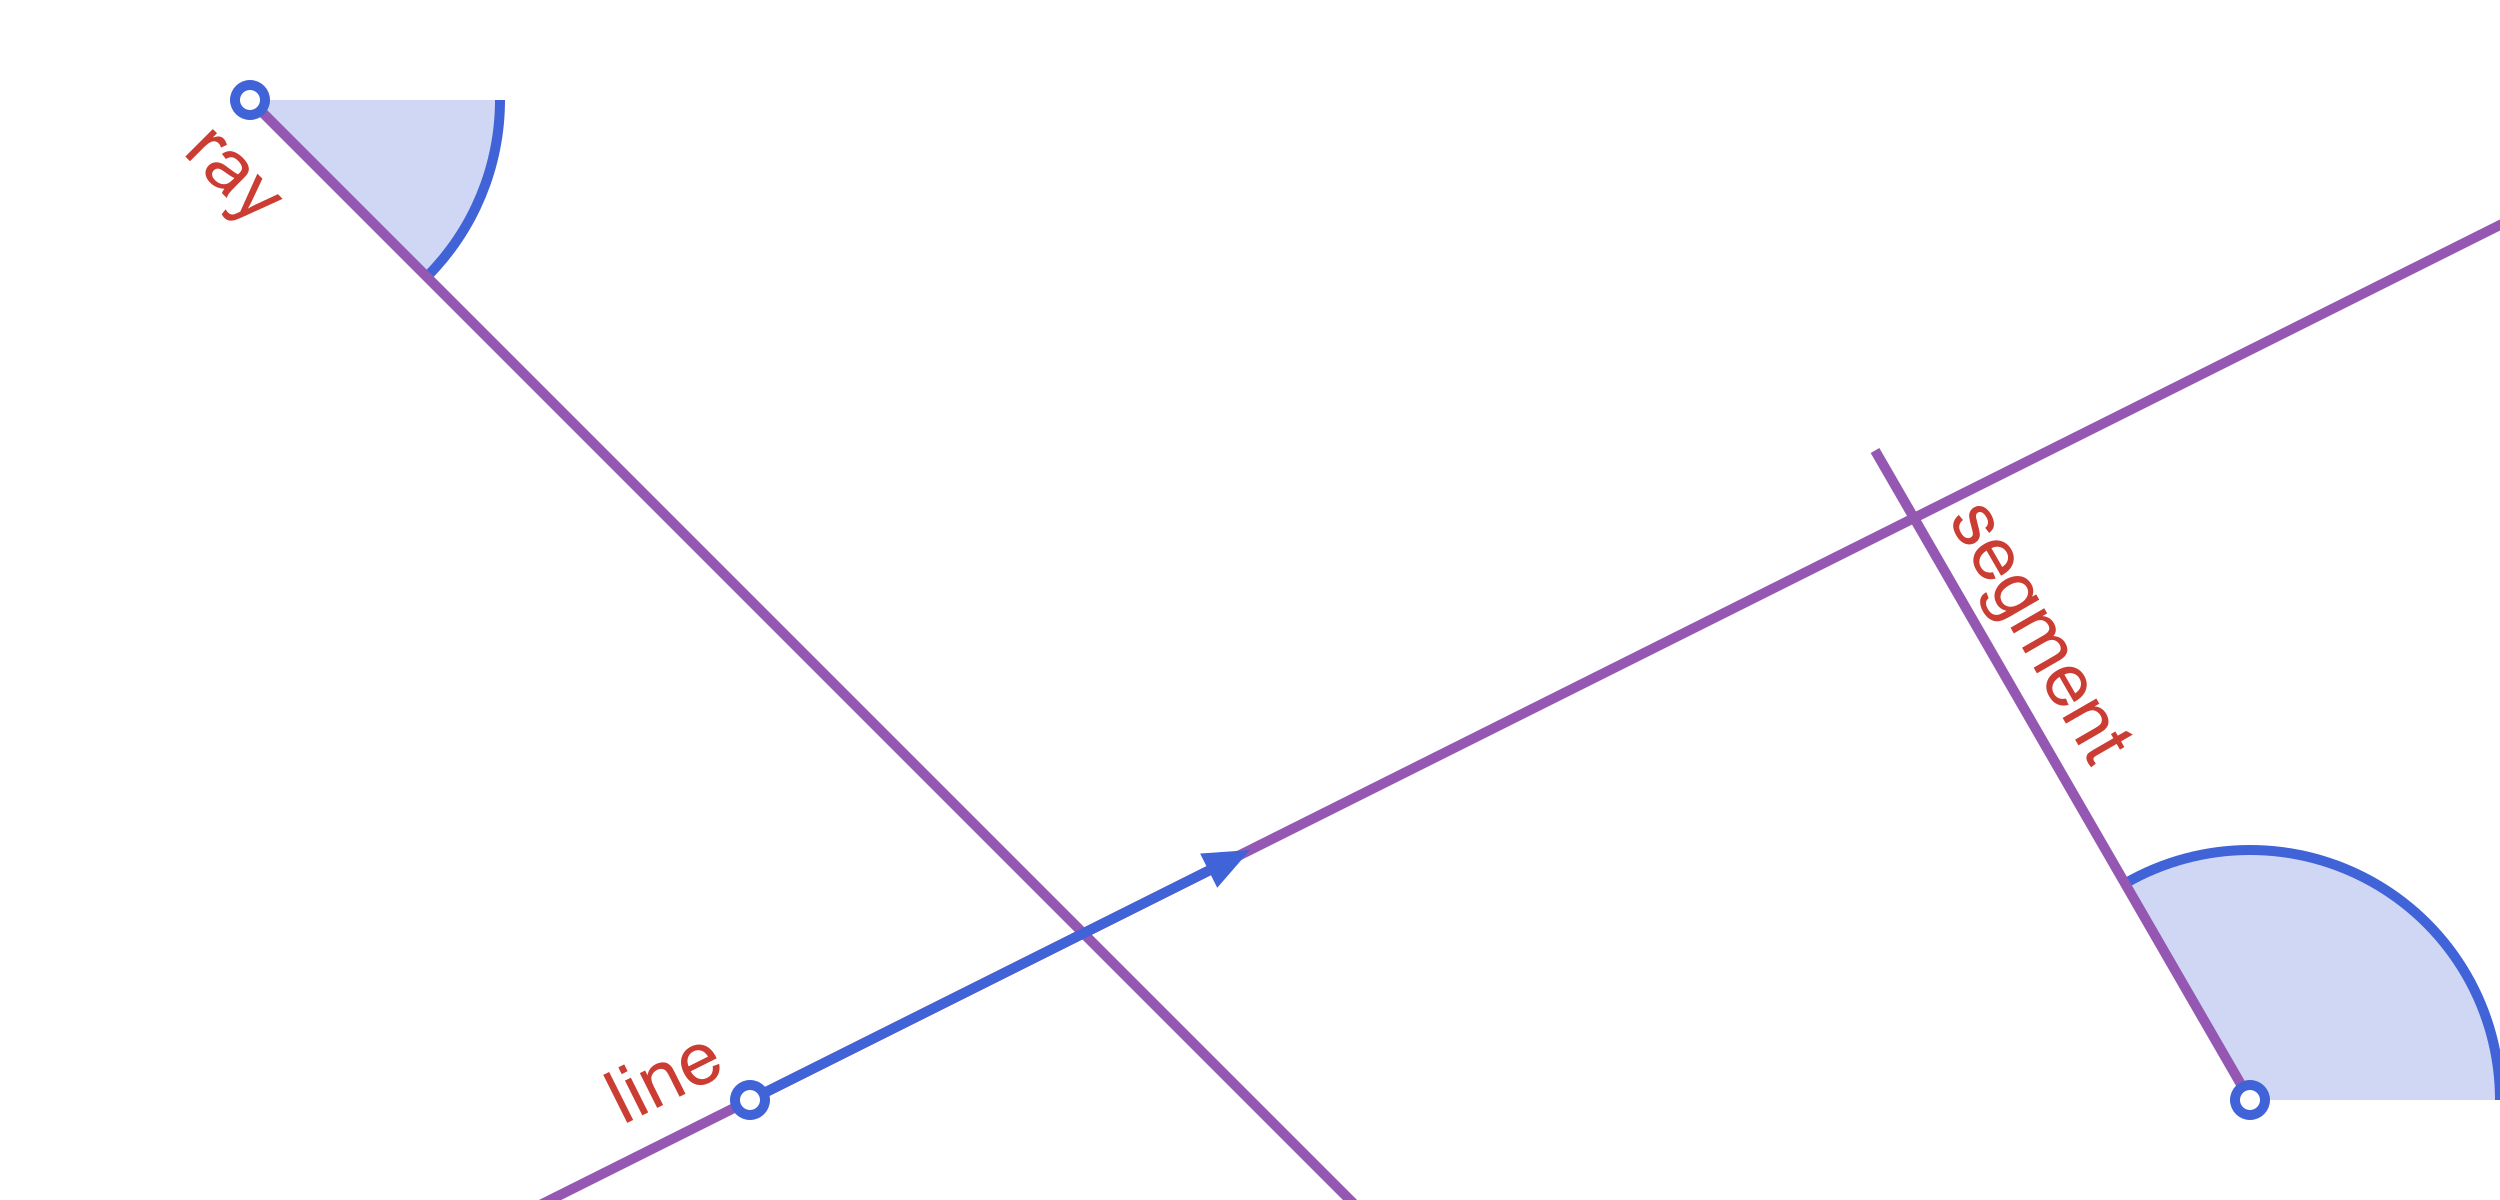
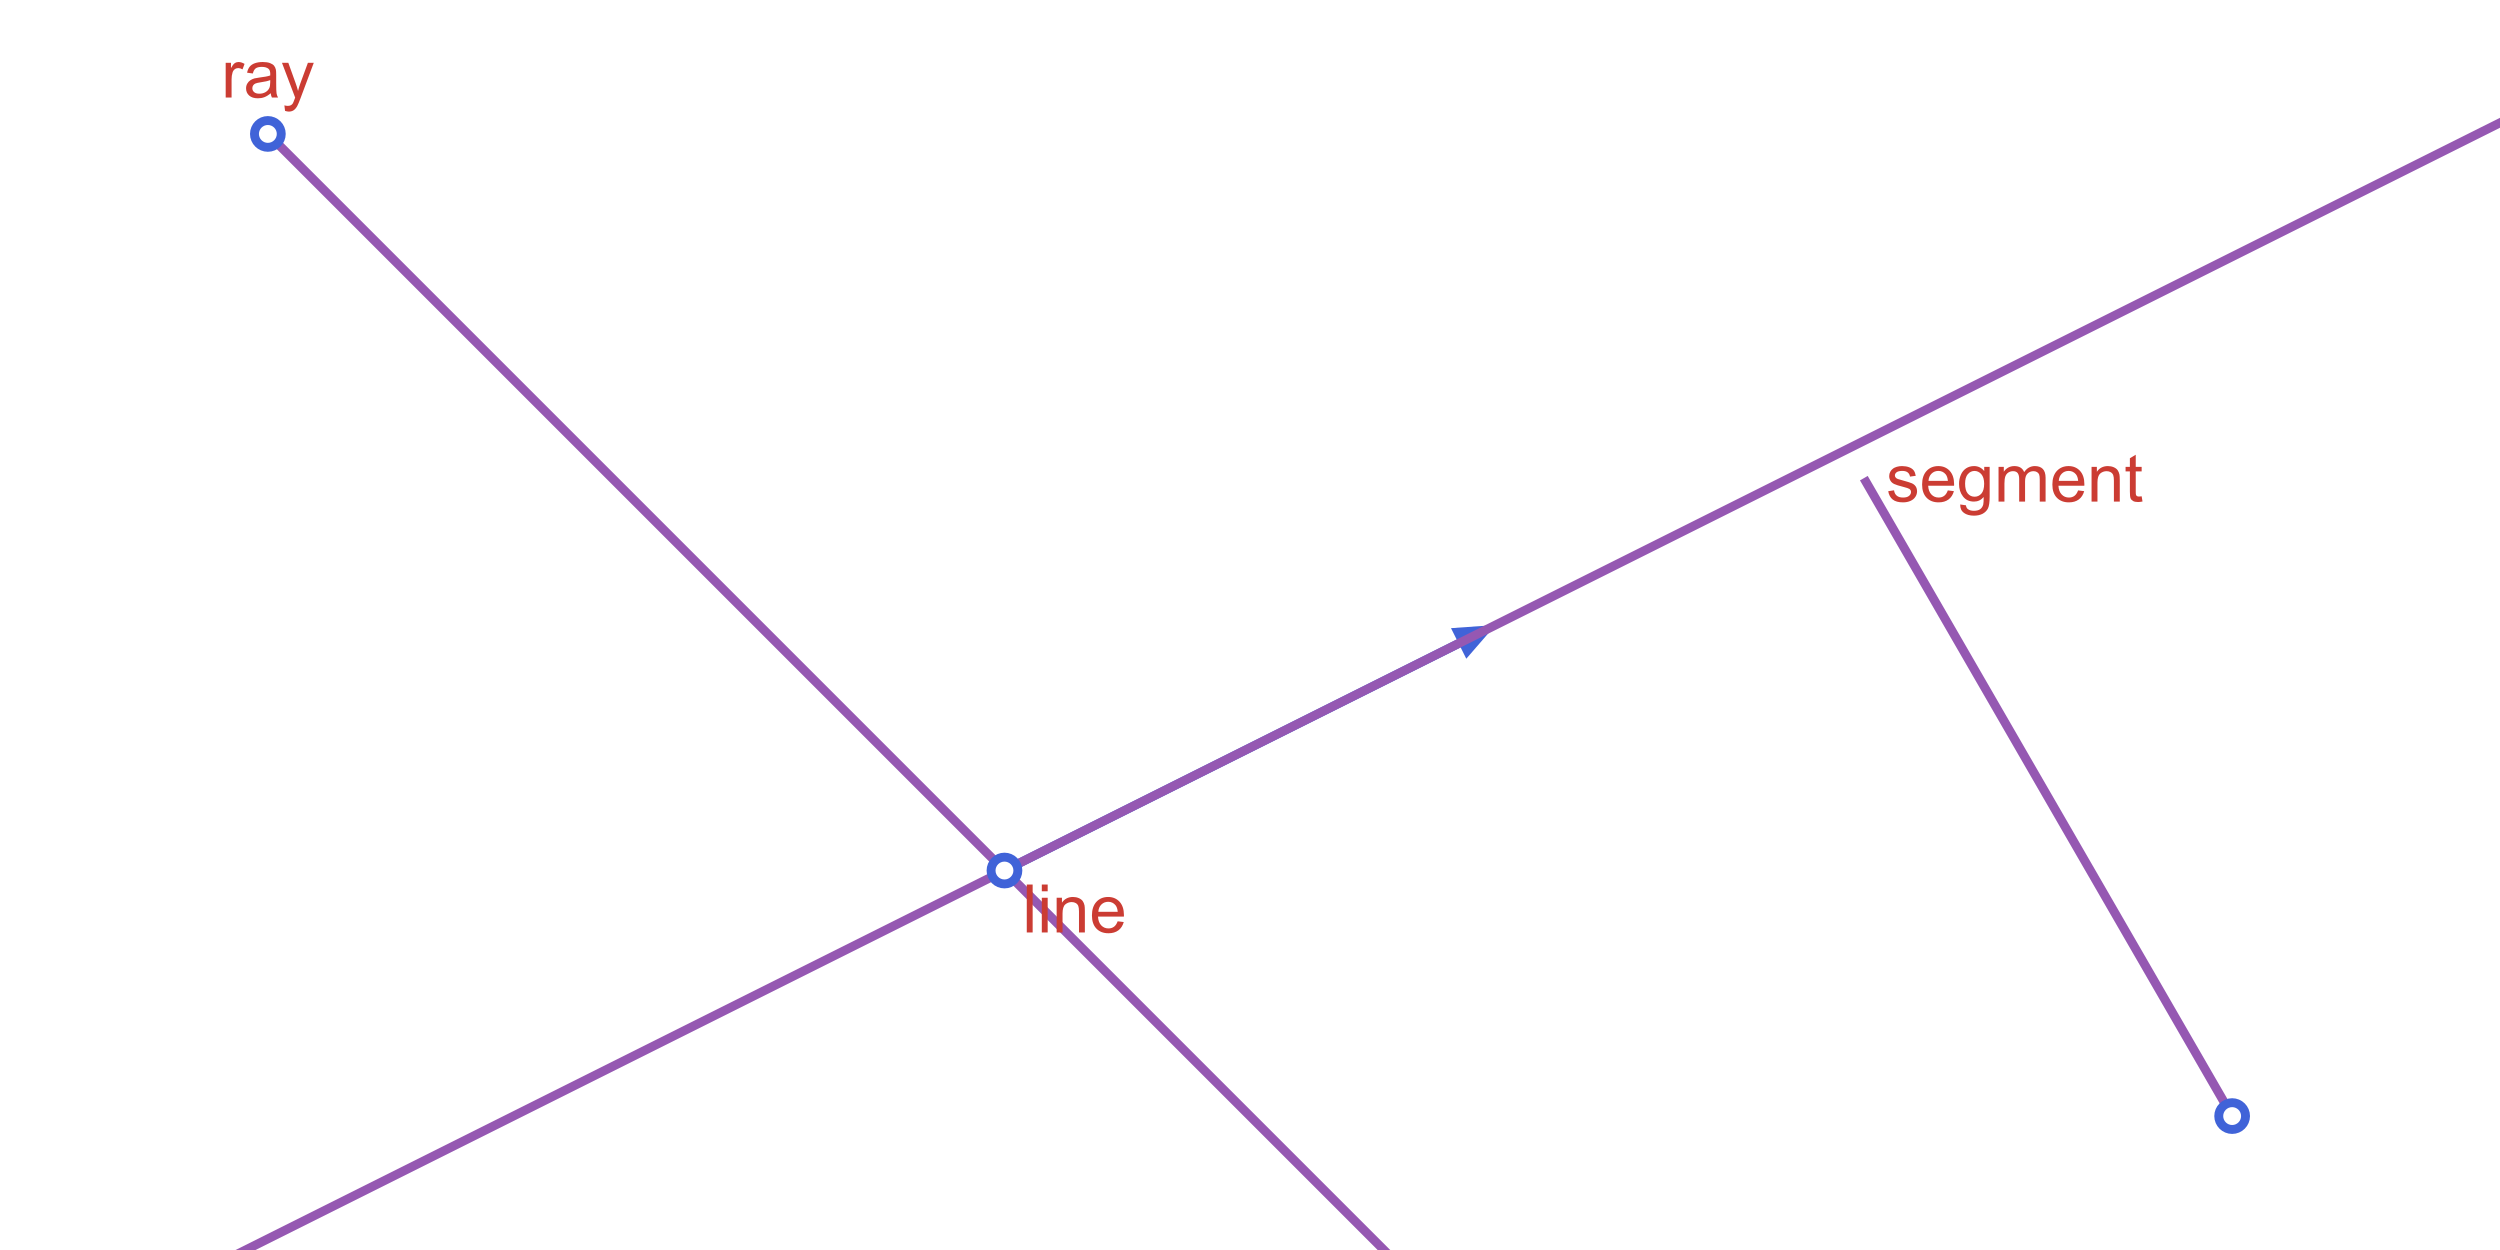
- <svg xmlns="http://www.w3.org/2000/svg" xmlns:xlink="http://www.w3.org/1999/xlink" width="500" height="240" viewBox="0 0 500 240">
+ <svg xmlns="http://www.w3.org/2000/svg" xmlns:xlink="http://www.w3.org/1999/xlink" width="560" height="280" viewBox="0 0 560 280">
  <defs>
    <g>
      <g id="glyph-0-0">
-         <path d="M 0.859 -0.43 L -3.945 -10.031 L -2.766 -10.621 L 2.039 -1.02 Z M 0.859 -0.43 " />
+         <path d="M 0.961 0 L 0.961 -10.738 L 2.277 -10.738 L 2.277 0 Z M 0.961 0 " />
      </g>
      <g id="glyph-0-1">
-         <path d="M -3.234 -8.691 L -3.91 -10.051 L -2.73 -10.641 L -2.055 -9.281 Z M 0.891 -0.445 L -2.586 -7.402 L -1.41 -7.992 L 2.07 -1.035 Z M 0.891 -0.445 " />
+         <path d="M 0.996 -9.223 L 0.996 -10.738 L 2.312 -10.738 L 2.312 -9.223 Z M 0.996 0 L 0.996 -7.777 L 2.312 -7.777 L 2.312 0 Z M 0.996 0 " />
      </g>
      <g id="glyph-0-2">
-         <path d="M 0.883 -0.441 L -2.594 -7.398 L -1.531 -7.93 L -1.039 -6.941 C -0.906 -7.957 -0.363 -8.707 0.602 -9.195 C 1.02 -9.398 1.441 -9.516 1.871 -9.547 C 2.293 -9.57 2.656 -9.504 2.957 -9.348 C 3.25 -9.188 3.52 -8.961 3.762 -8.66 C 3.91 -8.465 4.121 -8.094 4.398 -7.547 L 6.539 -3.27 L 5.359 -2.68 L 3.242 -6.91 C 3 -7.387 2.777 -7.723 2.566 -7.918 C 2.355 -8.105 2.098 -8.215 1.793 -8.246 C 1.488 -8.27 1.176 -8.203 0.863 -8.047 C 0.359 -7.793 0.012 -7.418 -0.195 -6.918 C -0.398 -6.414 -0.281 -5.719 0.164 -4.832 L 2.062 -1.031 Z M 0.883 -0.441 " />
+         <path d="M 0.988 0 L 0.988 -7.777 L 2.176 -7.777 L 2.176 -6.672 C 2.742 -7.523 3.57 -7.949 4.652 -7.953 C 5.121 -7.949 5.551 -7.867 5.941 -7.699 C 6.332 -7.531 6.625 -7.309 6.824 -7.039 C 7.016 -6.762 7.152 -6.438 7.234 -6.062 C 7.281 -5.816 7.305 -5.391 7.309 -4.781 L 7.309 0 L 5.992 0 L 5.992 -4.73 C 5.988 -5.266 5.938 -5.668 5.836 -5.938 C 5.734 -6.199 5.551 -6.414 5.289 -6.574 C 5.027 -6.73 4.723 -6.809 4.371 -6.812 C 3.809 -6.809 3.324 -6.629 2.918 -6.277 C 2.512 -5.918 2.309 -5.242 2.309 -4.25 L 2.309 0 Z M 0.988 0 " />
      </g>
      <g id="glyph-0-3">
-         <path d="M 4.527 -5.062 L 5.82 -5.523 C 5.98 -4.711 5.902 -3.98 5.582 -3.328 C 5.258 -2.676 4.691 -2.148 3.883 -1.746 C 2.863 -1.238 1.898 -1.148 0.992 -1.477 C 0.082 -1.805 -0.652 -2.531 -1.219 -3.664 C -1.805 -4.832 -1.957 -5.895 -1.676 -6.844 C -1.395 -7.789 -0.777 -8.5 0.184 -8.984 C 1.109 -9.445 2.027 -9.512 2.938 -9.176 C 3.84 -8.836 4.582 -8.09 5.16 -6.945 C 5.191 -6.871 5.242 -6.766 5.309 -6.625 L 0.121 -4.031 C 0.547 -3.289 1.055 -2.809 1.648 -2.598 C 2.234 -2.383 2.82 -2.426 3.406 -2.719 C 3.836 -2.934 4.148 -3.23 4.344 -3.613 C 4.531 -3.992 4.594 -4.477 4.527 -5.062 Z M -0.297 -5.035 L 3.586 -6.977 C 3.242 -7.535 2.875 -7.898 2.484 -8.07 C 1.879 -8.332 1.277 -8.316 0.68 -8.023 C 0.141 -7.75 -0.223 -7.34 -0.414 -6.793 C -0.598 -6.242 -0.559 -5.656 -0.297 -5.035 Z M -0.297 -5.035 " />
+         <path d="M 6.312 -2.504 L 7.676 -2.336 C 7.457 -1.535 7.059 -0.918 6.48 -0.48 C 5.898 -0.043 5.156 0.176 4.254 0.176 C 3.113 0.176 2.211 -0.172 1.547 -0.875 C 0.883 -1.57 0.551 -2.555 0.551 -3.824 C 0.551 -5.129 0.887 -6.145 1.559 -6.867 C 2.23 -7.59 3.105 -7.949 4.184 -7.953 C 5.223 -7.949 6.07 -7.598 6.73 -6.891 C 7.387 -6.18 7.715 -5.184 7.719 -3.902 C 7.715 -3.824 7.715 -3.707 7.711 -3.551 L 1.91 -3.551 C 1.957 -2.695 2.199 -2.039 2.637 -1.586 C 3.07 -1.129 3.609 -0.902 4.262 -0.906 C 4.742 -0.902 5.156 -1.031 5.5 -1.289 C 5.84 -1.543 6.109 -1.945 6.312 -2.504 Z M 1.984 -4.637 L 6.328 -4.637 C 6.27 -5.285 6.102 -5.777 5.828 -6.109 C 5.406 -6.613 4.863 -6.867 4.195 -6.871 C 3.59 -6.867 3.078 -6.664 2.668 -6.262 C 2.254 -5.855 2.027 -5.312 1.984 -4.637 Z M 1.984 -4.637 " />
      </g>
-       <g id="glyph-1-0">
-         <path d="M 2.242 -0.762 L 3.07 0.266 C 2.652 0.586 2.406 0.965 2.336 1.395 C 2.262 1.824 2.375 2.297 2.676 2.82 C 2.977 3.34 3.309 3.668 3.668 3.801 C 4.027 3.93 4.352 3.91 4.641 3.746 C 4.898 3.594 5.035 3.367 5.055 3.059 C 5.066 2.844 4.973 2.379 4.77 1.668 C 4.496 0.707 4.344 0.023 4.312 -0.387 C 4.281 -0.801 4.352 -1.168 4.527 -1.492 C 4.703 -1.816 4.957 -2.074 5.289 -2.266 C 5.586 -2.438 5.902 -2.531 6.238 -2.543 C 6.57 -2.551 6.891 -2.484 7.203 -2.348 C 7.434 -2.242 7.684 -2.062 7.953 -1.812 C 8.219 -1.555 8.457 -1.254 8.66 -0.906 C 8.965 -0.375 9.156 0.129 9.234 0.617 C 9.312 1.102 9.277 1.516 9.129 1.859 C 8.977 2.195 8.703 2.527 8.312 2.855 L 7.516 1.824 C 7.832 1.57 8.016 1.27 8.07 0.914 C 8.121 0.559 8.023 0.16 7.77 -0.281 C 7.465 -0.805 7.16 -1.129 6.859 -1.254 C 6.555 -1.379 6.289 -1.371 6.059 -1.238 C 5.91 -1.152 5.801 -1.031 5.738 -0.871 C 5.668 -0.703 5.652 -0.5 5.688 -0.258 C 5.707 -0.117 5.805 0.273 5.977 0.922 C 6.227 1.852 6.375 2.52 6.426 2.918 C 6.469 3.316 6.414 3.68 6.258 4.016 C 6.102 4.344 5.828 4.625 5.441 4.852 C 5.055 5.07 4.633 5.164 4.172 5.137 C 3.707 5.109 3.262 4.941 2.836 4.629 C 2.41 4.316 2.043 3.895 1.742 3.367 C 1.234 2.488 1.031 1.715 1.133 1.051 C 1.227 0.379 1.598 -0.223 2.242 -0.762 Z M 2.242 -0.762 " />
+       <g id="glyph-0-4">
+         <path d="M 0.461 -2.32 L 1.766 -2.527 C 1.836 -2 2.039 -1.602 2.375 -1.324 C 2.707 -1.043 3.176 -0.902 3.781 -0.906 C 4.383 -0.902 4.832 -1.027 5.125 -1.277 C 5.418 -1.523 5.566 -1.812 5.566 -2.145 C 5.566 -2.441 5.438 -2.676 5.18 -2.848 C 4.996 -2.965 4.547 -3.113 3.832 -3.297 C 2.863 -3.539 2.191 -3.75 1.816 -3.93 C 1.441 -4.105 1.156 -4.352 0.969 -4.668 C 0.773 -4.98 0.68 -5.328 0.68 -5.711 C 0.68 -6.059 0.758 -6.379 0.918 -6.676 C 1.074 -6.965 1.289 -7.211 1.566 -7.414 C 1.77 -7.562 2.051 -7.691 2.406 -7.797 C 2.758 -7.898 3.137 -7.949 3.547 -7.953 C 4.152 -7.949 4.688 -7.863 5.152 -7.688 C 5.609 -7.512 5.949 -7.273 6.172 -6.977 C 6.391 -6.676 6.543 -6.273 6.629 -5.773 L 5.34 -5.594 C 5.277 -5.992 5.109 -6.305 4.828 -6.531 C 4.547 -6.754 4.148 -6.867 3.641 -6.871 C 3.031 -6.867 2.602 -6.766 2.344 -6.57 C 2.086 -6.367 1.957 -6.133 1.957 -5.867 C 1.957 -5.691 2.008 -5.539 2.117 -5.406 C 2.219 -5.262 2.387 -5.145 2.621 -5.055 C 2.75 -5.004 3.141 -4.891 3.785 -4.719 C 4.719 -4.465 5.367 -4.262 5.738 -4.105 C 6.105 -3.945 6.395 -3.715 6.605 -3.414 C 6.812 -3.109 6.918 -2.734 6.922 -2.285 C 6.918 -1.844 6.789 -1.43 6.535 -1.043 C 6.277 -0.652 5.91 -0.352 5.426 -0.141 C 4.941 0.07 4.395 0.176 3.785 0.176 C 2.773 0.176 2 -0.031 1.473 -0.453 C 0.941 -0.871 0.605 -1.496 0.461 -2.32 Z M 0.461 -2.32 " />
      </g>
-       <g id="glyph-1-1">
-         <path d="M 5.324 4.215 L 5.859 5.48 C 5.062 5.688 4.328 5.652 3.66 5.371 C 2.984 5.086 2.422 4.555 1.977 3.773 C 1.402 2.789 1.254 1.832 1.531 0.902 C 1.801 -0.023 2.488 -0.801 3.586 -1.438 C 4.719 -2.086 5.766 -2.301 6.73 -2.082 C 7.691 -1.855 8.441 -1.281 8.98 -0.355 C 9.496 0.547 9.613 1.457 9.332 2.383 C 9.047 3.305 8.352 4.09 7.242 4.734 C 7.172 4.773 7.066 4.828 6.934 4.902 L 4.031 -0.121 C 3.312 0.348 2.863 0.883 2.691 1.488 C 2.512 2.09 2.59 2.672 2.918 3.238 C 3.16 3.656 3.477 3.949 3.867 4.117 C 4.258 4.285 4.742 4.316 5.324 4.215 Z M 5.008 -0.598 L 7.18 3.164 C 7.711 2.781 8.055 2.391 8.203 1.996 C 8.434 1.375 8.379 0.777 8.047 0.199 C 7.742 -0.324 7.312 -0.66 6.758 -0.816 C 6.195 -0.969 5.613 -0.898 5.008 -0.598 Z M 5.008 -0.598 " />
+       <g id="glyph-0-5">
+         <path d="M 0.746 0.645 L 2.027 0.836 C 2.082 1.23 2.23 1.52 2.477 1.699 C 2.801 1.941 3.246 2.062 3.816 2.066 C 4.422 2.062 4.895 1.941 5.227 1.699 C 5.559 1.453 5.781 1.109 5.902 0.672 C 5.969 0.402 6.004 -0.16 6 -1.02 C 5.422 -0.34 4.703 0 3.844 0 C 2.773 0 1.945 -0.383 1.363 -1.156 C 0.773 -1.922 0.48 -2.848 0.484 -3.934 C 0.48 -4.672 0.613 -5.359 0.887 -5.988 C 1.152 -6.613 1.543 -7.098 2.055 -7.441 C 2.562 -7.781 3.16 -7.949 3.852 -7.953 C 4.766 -7.949 5.523 -7.578 6.125 -6.84 L 6.125 -7.777 L 7.34 -7.777 L 7.34 -1.055 C 7.336 0.156 7.211 1.012 6.969 1.52 C 6.719 2.02 6.328 2.418 5.797 2.715 C 5.258 3.004 4.602 3.152 3.824 3.156 C 2.891 3.152 2.141 2.945 1.574 2.531 C 1 2.113 0.723 1.484 0.746 0.645 Z M 1.84 -4.027 C 1.84 -3.004 2.039 -2.262 2.445 -1.793 C 2.848 -1.324 3.355 -1.09 3.969 -1.09 C 4.57 -1.09 5.078 -1.32 5.492 -1.789 C 5.898 -2.254 6.105 -2.988 6.109 -3.984 C 6.105 -4.938 5.895 -5.652 5.473 -6.137 C 5.051 -6.617 4.543 -6.859 3.949 -6.863 C 3.363 -6.859 2.863 -6.621 2.453 -6.148 C 2.043 -5.668 1.84 -4.961 1.84 -4.027 Z M 1.84 -4.027 " />
      </g>
-       <g id="glyph-1-2">
-         <path d="M -0.184 0.969 L 0.293 2.176 C -0.023 2.414 -0.199 2.688 -0.234 2.992 C -0.281 3.395 -0.164 3.844 0.121 4.336 C 0.422 4.863 0.762 5.207 1.145 5.375 C 1.52 5.539 1.93 5.566 2.367 5.449 C 2.633 5.371 3.137 5.117 3.883 4.688 C 3.004 4.523 2.352 4.07 1.922 3.328 C 1.387 2.402 1.305 1.492 1.684 0.602 C 2.055 -0.293 2.711 -1.008 3.648 -1.547 C 4.289 -1.918 4.949 -2.145 5.629 -2.227 C 6.305 -2.305 6.918 -2.207 7.469 -1.941 C 8.02 -1.668 8.469 -1.234 8.816 -0.641 C 9.273 0.156 9.328 0.992 8.984 1.883 L 9.797 1.414 L 10.406 2.465 L 4.582 5.828 C 3.535 6.434 2.73 6.758 2.168 6.797 C 1.605 6.836 1.062 6.695 0.547 6.379 C 0.023 6.059 -0.43 5.562 -0.82 4.891 C -1.285 4.082 -1.477 3.328 -1.402 2.629 C -1.324 1.922 -0.918 1.367 -0.184 0.969 Z M 4.406 -0.422 C 3.523 0.086 2.98 0.633 2.777 1.219 C 2.574 1.805 2.625 2.359 2.93 2.891 C 3.23 3.414 3.684 3.738 4.297 3.859 C 4.902 3.98 5.641 3.793 6.504 3.297 C 7.328 2.816 7.844 2.273 8.051 1.672 C 8.258 1.062 8.211 0.504 7.918 -0.012 C 7.621 -0.52 7.168 -0.832 6.551 -0.949 C 5.934 -1.066 5.219 -0.891 4.406 -0.422 Z M 4.406 -0.422 " />
+       <g id="glyph-0-6">
+         <path d="M 0.988 0 L 0.988 -7.777 L 2.168 -7.777 L 2.168 -6.688 C 2.41 -7.062 2.734 -7.371 3.141 -7.605 C 3.547 -7.836 4.008 -7.949 4.527 -7.953 C 5.102 -7.949 5.574 -7.832 5.941 -7.594 C 6.309 -7.352 6.566 -7.016 6.723 -6.594 C 7.336 -7.496 8.137 -7.949 9.125 -7.953 C 9.891 -7.949 10.484 -7.738 10.902 -7.312 C 11.316 -6.883 11.523 -6.223 11.527 -5.34 L 11.527 0 L 10.219 0 L 10.219 -4.898 C 10.219 -5.426 10.176 -5.805 10.09 -6.039 C 10.004 -6.27 9.848 -6.457 9.625 -6.598 C 9.398 -6.738 9.133 -6.809 8.832 -6.812 C 8.281 -6.809 7.828 -6.625 7.469 -6.266 C 7.105 -5.898 6.926 -5.316 6.93 -4.52 L 6.93 0 L 5.609 0 L 5.609 -5.055 C 5.605 -5.637 5.5 -6.074 5.285 -6.371 C 5.07 -6.66 4.719 -6.809 4.234 -6.812 C 3.859 -6.809 3.516 -6.711 3.203 -6.52 C 2.887 -6.32 2.66 -6.035 2.52 -5.66 C 2.379 -5.285 2.309 -4.742 2.309 -4.035 L 2.309 0 Z M 0.988 0 " />
      </g>
-       <g id="glyph-1-3">
-         <path d="M 0.496 0.855 L 7.23 -3.031 L 7.82 -2.012 L 6.875 -1.465 C 7.324 -1.441 7.754 -1.312 8.156 -1.082 C 8.559 -0.844 8.891 -0.504 9.152 -0.059 C 9.438 0.441 9.566 0.91 9.547 1.348 C 9.523 1.785 9.367 2.176 9.07 2.527 C 10.164 2.602 10.957 3.07 11.453 3.926 C 11.836 4.594 11.945 5.215 11.785 5.789 C 11.621 6.359 11.156 6.867 10.387 7.312 L 5.766 9.984 L 5.109 8.848 L 9.352 6.398 C 9.809 6.133 10.113 5.906 10.273 5.719 C 10.43 5.527 10.516 5.297 10.527 5.035 C 10.535 4.766 10.465 4.504 10.316 4.242 C 10.039 3.77 9.652 3.465 9.16 3.336 C 8.66 3.203 8.066 3.34 7.379 3.742 L 3.465 6 L 2.805 4.859 L 7.184 2.332 C 7.688 2.035 8.012 1.719 8.16 1.391 C 8.305 1.055 8.258 0.68 8.016 0.262 C 7.828 -0.062 7.57 -0.309 7.246 -0.484 C 6.918 -0.656 6.555 -0.711 6.16 -0.648 C 5.762 -0.582 5.258 -0.371 4.648 -0.02 L 1.152 1.996 Z M 0.496 0.855 " />
+       <g id="glyph-0-7">
+         <path d="M 3.867 -1.18 L 4.059 -0.016 C 3.684 0.062 3.352 0.098 3.062 0.102 C 2.582 0.098 2.211 0.027 1.949 -0.125 C 1.684 -0.273 1.496 -0.473 1.391 -0.719 C 1.281 -0.965 1.23 -1.484 1.23 -2.277 L 1.23 -6.754 L 0.266 -6.754 L 0.266 -7.777 L 1.23 -7.777 L 1.23 -9.703 L 2.543 -10.496 L 2.543 -7.777 L 3.867 -7.777 L 3.867 -6.754 L 2.543 -6.754 L 2.543 -2.203 C 2.543 -1.828 2.562 -1.586 2.609 -1.48 C 2.652 -1.371 2.73 -1.285 2.836 -1.223 C 2.941 -1.156 3.09 -1.125 3.289 -1.129 C 3.43 -1.125 3.625 -1.141 3.867 -1.18 Z M 3.867 -1.18 " />
      </g>
-       <g id="glyph-1-4">
-         <path d="M 0.496 0.855 L 7.23 -3.031 L 7.824 -2.004 L 6.867 -1.453 C 7.891 -1.383 8.672 -0.883 9.215 0.051 C 9.445 0.453 9.586 0.867 9.641 1.297 C 9.688 1.719 9.645 2.086 9.508 2.391 C 9.367 2.695 9.156 2.977 8.871 3.234 C 8.684 3.398 8.324 3.633 7.797 3.938 L 3.656 6.332 L 2.996 5.188 L 7.094 2.824 C 7.555 2.555 7.875 2.309 8.059 2.086 C 8.234 1.863 8.328 1.598 8.336 1.293 C 8.34 0.984 8.258 0.68 8.086 0.383 C 7.805 -0.105 7.406 -0.434 6.895 -0.609 C 6.379 -0.785 5.691 -0.621 4.832 -0.125 L 1.152 1.996 Z M 0.496 0.855 " />
+       <g id="glyph-0-8">
+         <path d="M 0.973 0 L 0.973 -7.777 L 2.16 -7.777 L 2.16 -6.598 C 2.461 -7.148 2.738 -7.512 2.996 -7.688 C 3.25 -7.863 3.535 -7.949 3.844 -7.953 C 4.289 -7.949 4.738 -7.809 5.199 -7.531 L 4.746 -6.305 C 4.422 -6.496 4.098 -6.59 3.781 -6.594 C 3.488 -6.59 3.23 -6.504 3.004 -6.332 C 2.773 -6.156 2.609 -5.914 2.512 -5.609 C 2.363 -5.137 2.289 -4.625 2.293 -4.07 L 2.293 0 Z M 0.973 0 " />
      </g>
-       <g id="glyph-1-5">
-         <path d="M 2.953 2.758 L 2.043 3.508 C 1.785 3.223 1.586 2.953 1.441 2.703 C 1.199 2.285 1.078 1.926 1.082 1.625 C 1.078 1.316 1.156 1.059 1.32 0.844 C 1.477 0.625 1.902 0.32 2.59 -0.074 L 6.465 -2.312 L 5.98 -3.148 L 6.867 -3.66 L 7.352 -2.824 L 9.02 -3.785 L 10.359 -3.047 L 8.008 -1.688 L 8.668 -0.539 L 7.781 -0.027 L 7.117 -1.176 L 3.18 1.098 C 2.852 1.281 2.652 1.422 2.586 1.52 C 2.512 1.613 2.477 1.723 2.477 1.848 C 2.473 1.965 2.52 2.113 2.621 2.285 C 2.691 2.41 2.805 2.566 2.953 2.758 Z M 2.953 2.758 " />
+       <g id="glyph-0-9">
+         <path d="M 6.062 -0.961 C 5.574 -0.543 5.105 -0.246 4.652 -0.078 C 4.199 0.094 3.715 0.176 3.199 0.176 C 2.344 0.176 1.688 -0.031 1.23 -0.449 C 0.77 -0.867 0.539 -1.402 0.543 -2.051 C 0.539 -2.43 0.625 -2.777 0.801 -3.094 C 0.973 -3.406 1.199 -3.656 1.484 -3.852 C 1.762 -4.039 2.078 -4.184 2.43 -4.285 C 2.688 -4.348 3.078 -4.414 3.602 -4.484 C 4.664 -4.605 5.449 -4.758 5.953 -4.938 C 5.957 -5.113 5.957 -5.227 5.961 -5.281 C 5.957 -5.812 5.836 -6.191 5.59 -6.414 C 5.25 -6.711 4.746 -6.859 4.086 -6.863 C 3.461 -6.859 3.004 -6.75 2.711 -6.535 C 2.414 -6.316 2.195 -5.934 2.059 -5.383 L 0.77 -5.559 C 0.883 -6.109 1.078 -6.555 1.348 -6.895 C 1.613 -7.234 2 -7.496 2.512 -7.68 C 3.016 -7.859 3.605 -7.949 4.277 -7.953 C 4.941 -7.949 5.48 -7.871 5.895 -7.719 C 6.309 -7.559 6.613 -7.363 6.812 -7.129 C 7.004 -6.891 7.141 -6.594 7.223 -6.234 C 7.266 -6.008 7.289 -5.602 7.289 -5.016 L 7.289 -3.258 C 7.289 -2.031 7.316 -1.254 7.371 -0.934 C 7.426 -0.605 7.535 -0.297 7.703 0 L 6.328 0 C 6.191 -0.273 6.102 -0.594 6.062 -0.961 Z M 5.953 -3.902 C 5.477 -3.707 4.758 -3.539 3.801 -3.406 C 3.258 -3.324 2.875 -3.238 2.648 -3.141 C 2.422 -3.043 2.246 -2.898 2.129 -2.711 C 2.004 -2.52 1.945 -2.312 1.949 -2.086 C 1.945 -1.734 2.078 -1.441 2.348 -1.207 C 2.609 -0.973 3 -0.855 3.516 -0.855 C 4.023 -0.855 4.473 -0.965 4.871 -1.188 C 5.262 -1.41 5.555 -1.715 5.742 -2.102 C 5.883 -2.395 5.953 -2.836 5.953 -3.422 Z M 5.953 -3.902 " />
      </g>
-       <g id="glyph-2-0">
-         <path d="M 0.688 0.688 L 6.188 -4.812 L 7.027 -3.973 L 6.195 -3.137 C 6.797 -3.309 7.254 -3.371 7.559 -3.316 C 7.863 -3.258 8.125 -3.121 8.344 -2.906 C 8.656 -2.59 8.875 -2.168 9 -1.648 L 7.816 -1.102 C 7.723 -1.465 7.559 -1.758 7.332 -1.988 C 7.125 -2.188 6.883 -2.309 6.598 -2.352 C 6.312 -2.391 6.027 -2.34 5.742 -2.191 C 5.305 -1.961 4.891 -1.648 4.5 -1.258 L 1.621 1.621 Z M 0.688 0.688 " />
-       </g>
-       <g id="glyph-2-1">
-         <path d="M 4.965 3.609 C 4.324 3.555 3.785 3.43 3.348 3.234 C 2.902 3.035 2.5 2.75 2.141 2.387 C 1.531 1.777 1.215 1.168 1.188 0.551 C 1.156 -0.066 1.371 -0.605 1.832 -1.066 C 2.102 -1.336 2.41 -1.52 2.754 -1.621 C 3.098 -1.719 3.438 -1.734 3.773 -1.672 C 4.105 -1.605 4.43 -1.484 4.75 -1.309 C 4.98 -1.172 5.305 -0.945 5.719 -0.621 C 6.559 0.039 7.219 0.484 7.703 0.719 C 7.832 0.594 7.914 0.516 7.949 0.48 C 8.328 0.102 8.508 -0.254 8.488 -0.586 C 8.457 -1.031 8.207 -1.488 7.742 -1.961 C 7.301 -2.398 6.902 -2.645 6.539 -2.703 C 6.176 -2.754 5.75 -2.637 5.262 -2.352 L 4.477 -3.387 C 4.945 -3.691 5.395 -3.867 5.828 -3.922 C 6.254 -3.969 6.711 -3.879 7.203 -3.652 C 7.688 -3.418 8.172 -3.07 8.648 -2.602 C 9.117 -2.129 9.441 -1.691 9.625 -1.289 C 9.809 -0.883 9.887 -0.527 9.855 -0.223 C 9.824 0.082 9.711 0.387 9.516 0.699 C 9.383 0.887 9.109 1.191 8.699 1.605 L 7.457 2.848 C 6.586 3.715 6.059 4.281 5.871 4.551 C 5.684 4.82 5.543 5.121 5.449 5.449 L 4.477 4.477 C 4.57 4.184 4.73 3.895 4.965 3.609 Z M 6.973 1.449 C 6.496 1.246 5.871 0.859 5.098 0.281 C 4.656 -0.047 4.32 -0.254 4.094 -0.344 C 3.863 -0.434 3.641 -0.457 3.426 -0.41 C 3.203 -0.363 3.012 -0.258 2.855 -0.098 C 2.602 0.148 2.488 0.445 2.512 0.805 C 2.531 1.156 2.727 1.516 3.094 1.879 C 3.449 2.234 3.844 2.477 4.285 2.602 C 4.719 2.723 5.141 2.711 5.547 2.574 C 5.855 2.461 6.215 2.203 6.629 1.793 Z M 6.973 1.449 " />
-       </g>
-       <g id="glyph-2-2">
-         <path d="M -1.461 2.777 L -0.688 1.797 C -0.535 2.051 -0.387 2.258 -0.238 2.414 C -0.031 2.617 0.168 2.746 0.363 2.805 C 0.555 2.859 0.75 2.867 0.957 2.824 C 1.105 2.785 1.434 2.648 1.938 2.414 C 2.004 2.379 2.105 2.328 2.246 2.27 L 5.672 -5.328 L 6.676 -4.324 L 4.637 0.004 C 4.379 0.555 4.09 1.113 3.762 1.68 C 4.293 1.355 4.836 1.066 5.398 0.809 L 9.777 -1.223 L 10.711 -0.289 L 3.023 3.211 C 2.195 3.59 1.605 3.832 1.254 3.938 C 0.777 4.078 0.359 4.113 0.008 4.043 C -0.352 3.973 -0.676 3.789 -0.973 3.492 C -1.152 3.312 -1.312 3.074 -1.461 2.777 Z M -1.461 2.777 " />
+       <g id="glyph-0-10">
+         <path d="M 0.93 2.996 L 0.785 1.758 C 1.07 1.836 1.32 1.875 1.539 1.875 C 1.828 1.875 2.062 1.824 2.238 1.727 C 2.414 1.629 2.559 1.492 2.672 1.32 C 2.754 1.184 2.887 0.855 3.078 0.336 C 3.098 0.258 3.137 0.152 3.195 0.016 L 0.242 -7.777 L 1.664 -7.777 L 3.281 -3.273 C 3.492 -2.699 3.68 -2.098 3.844 -1.473 C 3.992 -2.074 4.172 -2.668 4.387 -3.246 L 6.051 -7.777 L 7.367 -7.777 L 4.41 0.133 C 4.09 0.984 3.844 1.574 3.668 1.898 C 3.434 2.328 3.164 2.645 2.863 2.852 C 2.559 3.051 2.199 3.152 1.781 3.156 C 1.523 3.152 1.238 3.098 0.93 2.996 Z M 0.93 2.996 " />
      </g>
    </g>
  </defs>
-   <path fill-rule="nonzero" fill="rgb(25.1%, 38.8%, 84.7%)" fill-opacity="0.25" d="M 450 220 L 425 176.699 C 440.469 167.766 459.531 167.766 475 176.699 C 490.469 185.629 500 202.137 500 220 Z M 450 220 " />
-   <path fill-rule="nonzero" fill="rgb(25.1%, 38.8%, 84.7%)" fill-opacity="0.25" d="M 50 20 L 100 20 C 100 33.262 94.73 45.98 85.355 55.355 Z M 50 20 " />
-   <path fill="none" stroke-width="2" stroke-linecap="butt" stroke-linejoin="miter" stroke="rgb(25.1%, 38.8%, 84.7%)" stroke-opacity="1" stroke-miterlimit="10" d="M 425 176.699 C 440.469 167.766 459.531 167.766 475 176.699 C 490.469 185.629 500 202.137 500 220 " />
-   <path fill="none" stroke-width="2" stroke-linecap="butt" stroke-linejoin="miter" stroke="rgb(25.1%, 38.8%, 84.7%)" stroke-opacity="1" stroke-miterlimit="10" d="M 100 20 C 100 33.262 94.73 45.98 85.355 55.355 " />
-   <path fill="none" stroke-width="2" stroke-linecap="butt" stroke-linejoin="miter" stroke="rgb(58.4%, 34.5%, 69.8%)" stroke-opacity="1" stroke-miterlimit="10" d="M -744.426 667.215 L 1144.426 -277.215 " />
-   <path fill="none" stroke-width="2" stroke-linecap="butt" stroke-linejoin="miter" stroke="rgb(58.4%, 34.5%, 69.8%)" stroke-opacity="1" stroke-miterlimit="10" d="M 50 20 L 792.461 762.461 " />
-   <path fill="none" stroke-width="2" stroke-linecap="butt" stroke-linejoin="miter" stroke="rgb(58.4%, 34.5%, 69.8%)" stroke-opacity="1" stroke-miterlimit="10" d="M 450 220 L 375 90.098 " />
-   <path fill="none" stroke-width="2" stroke-linecap="butt" stroke-linejoin="miter" stroke="rgb(25.1%, 38.8%, 84.7%)" stroke-opacity="1" stroke-miterlimit="10" d="M 150 220 L 241.738 174.133 " />
-   <path fill-rule="nonzero" fill="rgb(25.1%, 38.8%, 84.7%)" fill-opacity="1" d="M 240.023 170.707 L 250 170 L 243.449 177.555 " />
+   <path fill="none" stroke-width="2" stroke-linecap="butt" stroke-linejoin="miter" stroke="rgb(25.1%, 38.8%, 84.7%)" stroke-opacity="1" stroke-miterlimit="10" d="M 225 195 L 326.738 144.133 " />
+   <path fill-rule="nonzero" fill="rgb(25.1%, 38.8%, 84.7%)" fill-opacity="1" d="M 325.023 140.707 L 335 140 L 328.449 147.555 " />
+   <path fill="none" stroke-width="2" stroke-linecap="butt" stroke-linejoin="miter" stroke="rgb(58.4%, 34.5%, 69.8%)" stroke-opacity="1" stroke-miterlimit="10" d="M -43.328 329.164 L 603.328 5.836 " />
+   <path fill="none" stroke-width="2" stroke-linecap="butt" stroke-linejoin="miter" stroke="rgb(58.4%, 34.5%, 69.8%)" stroke-opacity="1" stroke-miterlimit="10" d="M 60 30 L 311.023 281.023 " />
+   <path fill="none" stroke-width="2" stroke-linecap="butt" stroke-linejoin="miter" stroke="rgb(58.4%, 34.5%, 69.8%)" stroke-opacity="1" stroke-miterlimit="10" d="M 500 250 L 417.5 107.105 " />
  <g fill="rgb(79.6%, 23.5%, 20%)" fill-opacity="1">
-     <use xlink:href="#glyph-0-0" x="124.594" y="225.007" />
-     <use xlink:href="#glyph-0-1" x="127.574" y="223.516" />
-     <use xlink:href="#glyph-0-2" x="130.555" y="222.026" />
-     <use xlink:href="#glyph-0-3" x="138.017" y="218.295" />
+     <use xlink:href="#glyph-0-0" x="229.036" y="208.873" />
+     <use xlink:href="#glyph-0-1" x="232.368" y="208.873" />
+     <use xlink:href="#glyph-0-2" x="235.701" y="208.873" />
+     <use xlink:href="#glyph-0-3" x="244.043" y="208.873" />
  </g>
  <g fill="rgb(79.6%, 23.5%, 20%)" fill-opacity="1">
-     <use xlink:href="#glyph-1-0" x="389.523" y="103.741" />
-     <use xlink:href="#glyph-1-1" x="393.273" y="110.236" />
-     <use xlink:href="#glyph-1-2" x="397.444" y="117.461" />
-     <use xlink:href="#glyph-1-3" x="401.615" y="124.685" />
-     <use xlink:href="#glyph-1-1" x="407.863" y="135.506" />
-     <use xlink:href="#glyph-1-4" x="412.034" y="142.731" />
-     <use xlink:href="#glyph-1-5" x="416.205" y="149.956" />
+     <use xlink:href="#glyph-0-4" x="422.5" y="112.354" />
+     <use xlink:href="#glyph-0-3" x="430" y="112.354" />
+     <use xlink:href="#glyph-0-5" x="438.342" y="112.354" />
+     <use xlink:href="#glyph-0-6" x="446.685" y="112.354" />
+     <use xlink:href="#glyph-0-3" x="459.18" y="112.354" />
+     <use xlink:href="#glyph-0-2" x="467.522" y="112.354" />
+     <use xlink:href="#glyph-0-7" x="475.864" y="112.354" />
  </g>
  <g fill="rgb(79.6%, 23.5%, 20%)" fill-opacity="1">
-     <use xlink:href="#glyph-2-0" x="36.376" y="30.624" />
-     <use xlink:href="#glyph-2-1" x="39.908" y="34.156" />
-     <use xlink:href="#glyph-2-2" x="45.807" y="40.055" />
+     <use xlink:href="#glyph-0-8" x="49.581" y="21.843" />
+     <use xlink:href="#glyph-0-9" x="54.576" y="21.843" />
+     <use xlink:href="#glyph-0-10" x="62.919" y="21.843" />
  </g>
-   <path fill-rule="nonzero" fill="rgb(100%, 100%, 100%)" fill-opacity="1" stroke-width="2" stroke-linecap="butt" stroke-linejoin="miter" stroke="rgb(25.1%, 38.8%, 84.7%)" stroke-opacity="1" stroke-miterlimit="10" d="M 153 220 C 153 221.656 151.656 223 150 223 C 148.344 223 147 221.656 147 220 C 147 218.344 148.344 217 150 217 C 151.656 217 153 218.344 153 220 Z M 453 220 C 453 221.656 451.656 223 450 223 C 448.344 223 447 221.656 447 220 C 447 218.344 448.344 217 450 217 C 451.656 217 453 218.344 453 220 Z M 53 20 C 53 21.656 51.656 23 50 23 C 48.344 23 47 21.656 47 20 C 47 18.344 48.344 17 50 17 C 51.656 17 53 18.344 53 20 Z M 53 20 " />
+   <path fill-rule="nonzero" fill="rgb(100%, 100%, 100%)" fill-opacity="1" stroke-width="2" stroke-linecap="butt" stroke-linejoin="miter" stroke="rgb(25.1%, 38.8%, 84.7%)" stroke-opacity="1" stroke-miterlimit="10" d="M 228 195 C 228 196.656 226.656 198 225 198 C 223.344 198 222 196.656 222 195 C 222 193.344 223.344 192 225 192 C 226.656 192 228 193.344 228 195 Z M 503 250 C 503 251.656 501.656 253 500 253 C 498.344 253 497 251.656 497 250 C 497 248.344 498.344 247 500 247 C 501.656 247 503 248.344 503 250 Z M 63 30 C 63 31.656 61.656 33 60 33 C 58.344 33 57 31.656 57 30 C 57 28.344 58.344 27 60 27 C 61.656 27 63 28.344 63 30 Z M 63 30 " />
</svg>
